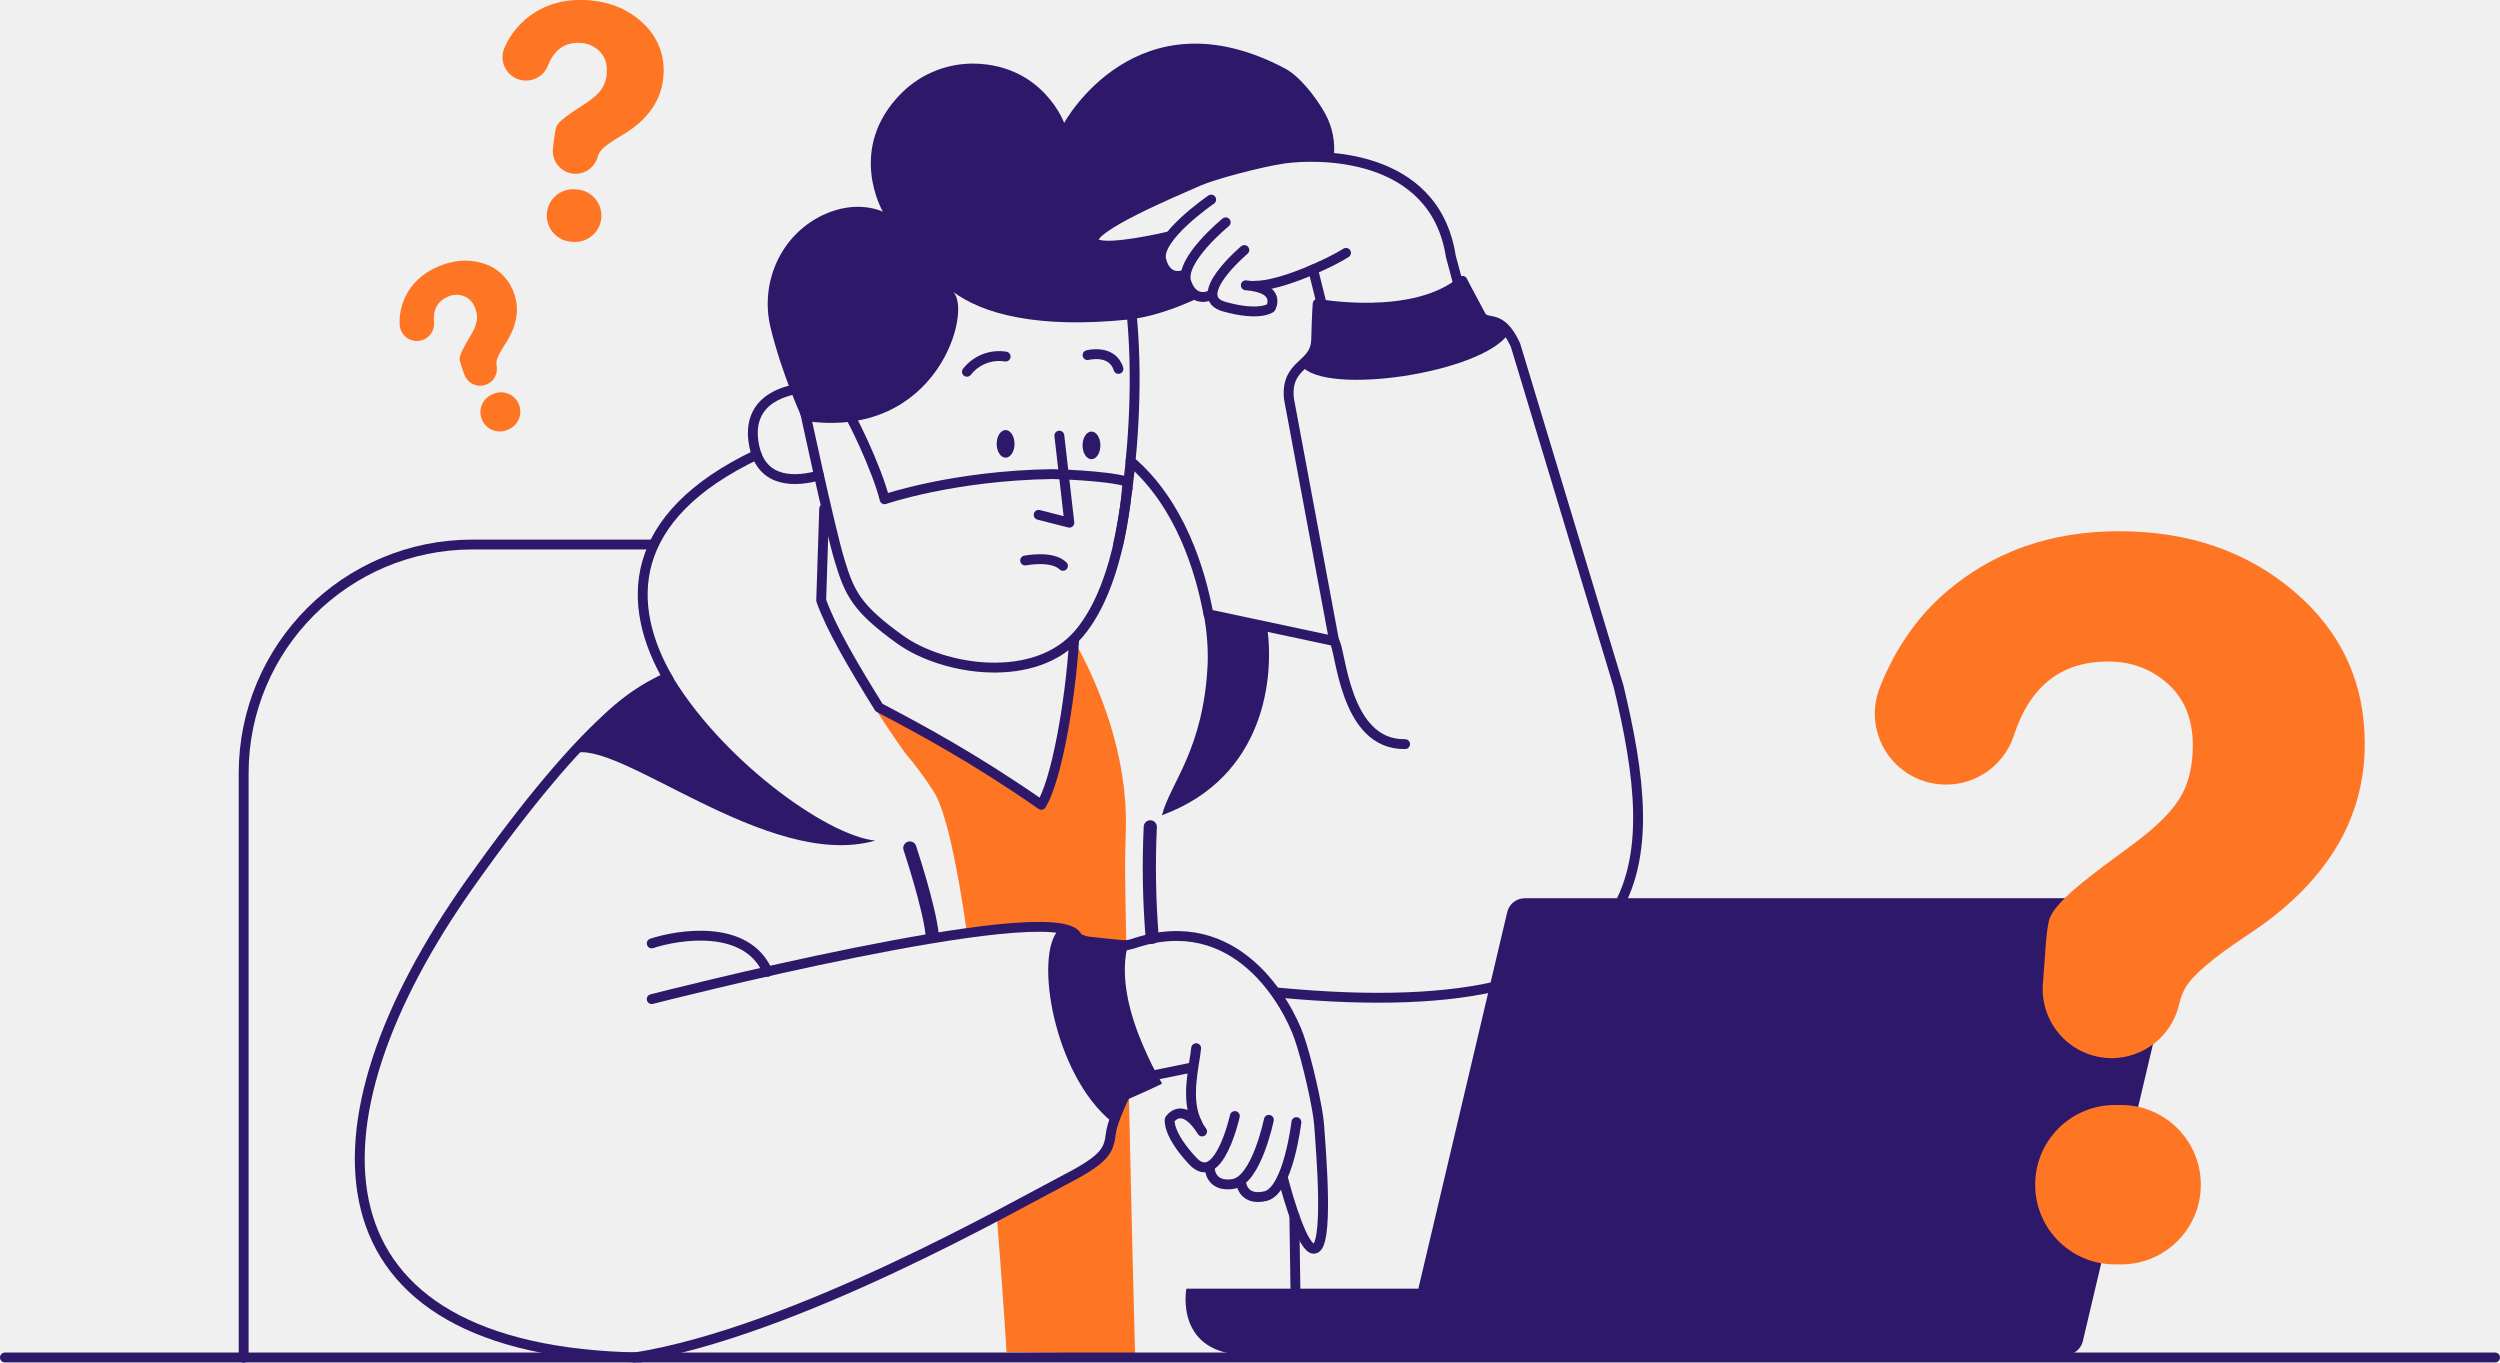
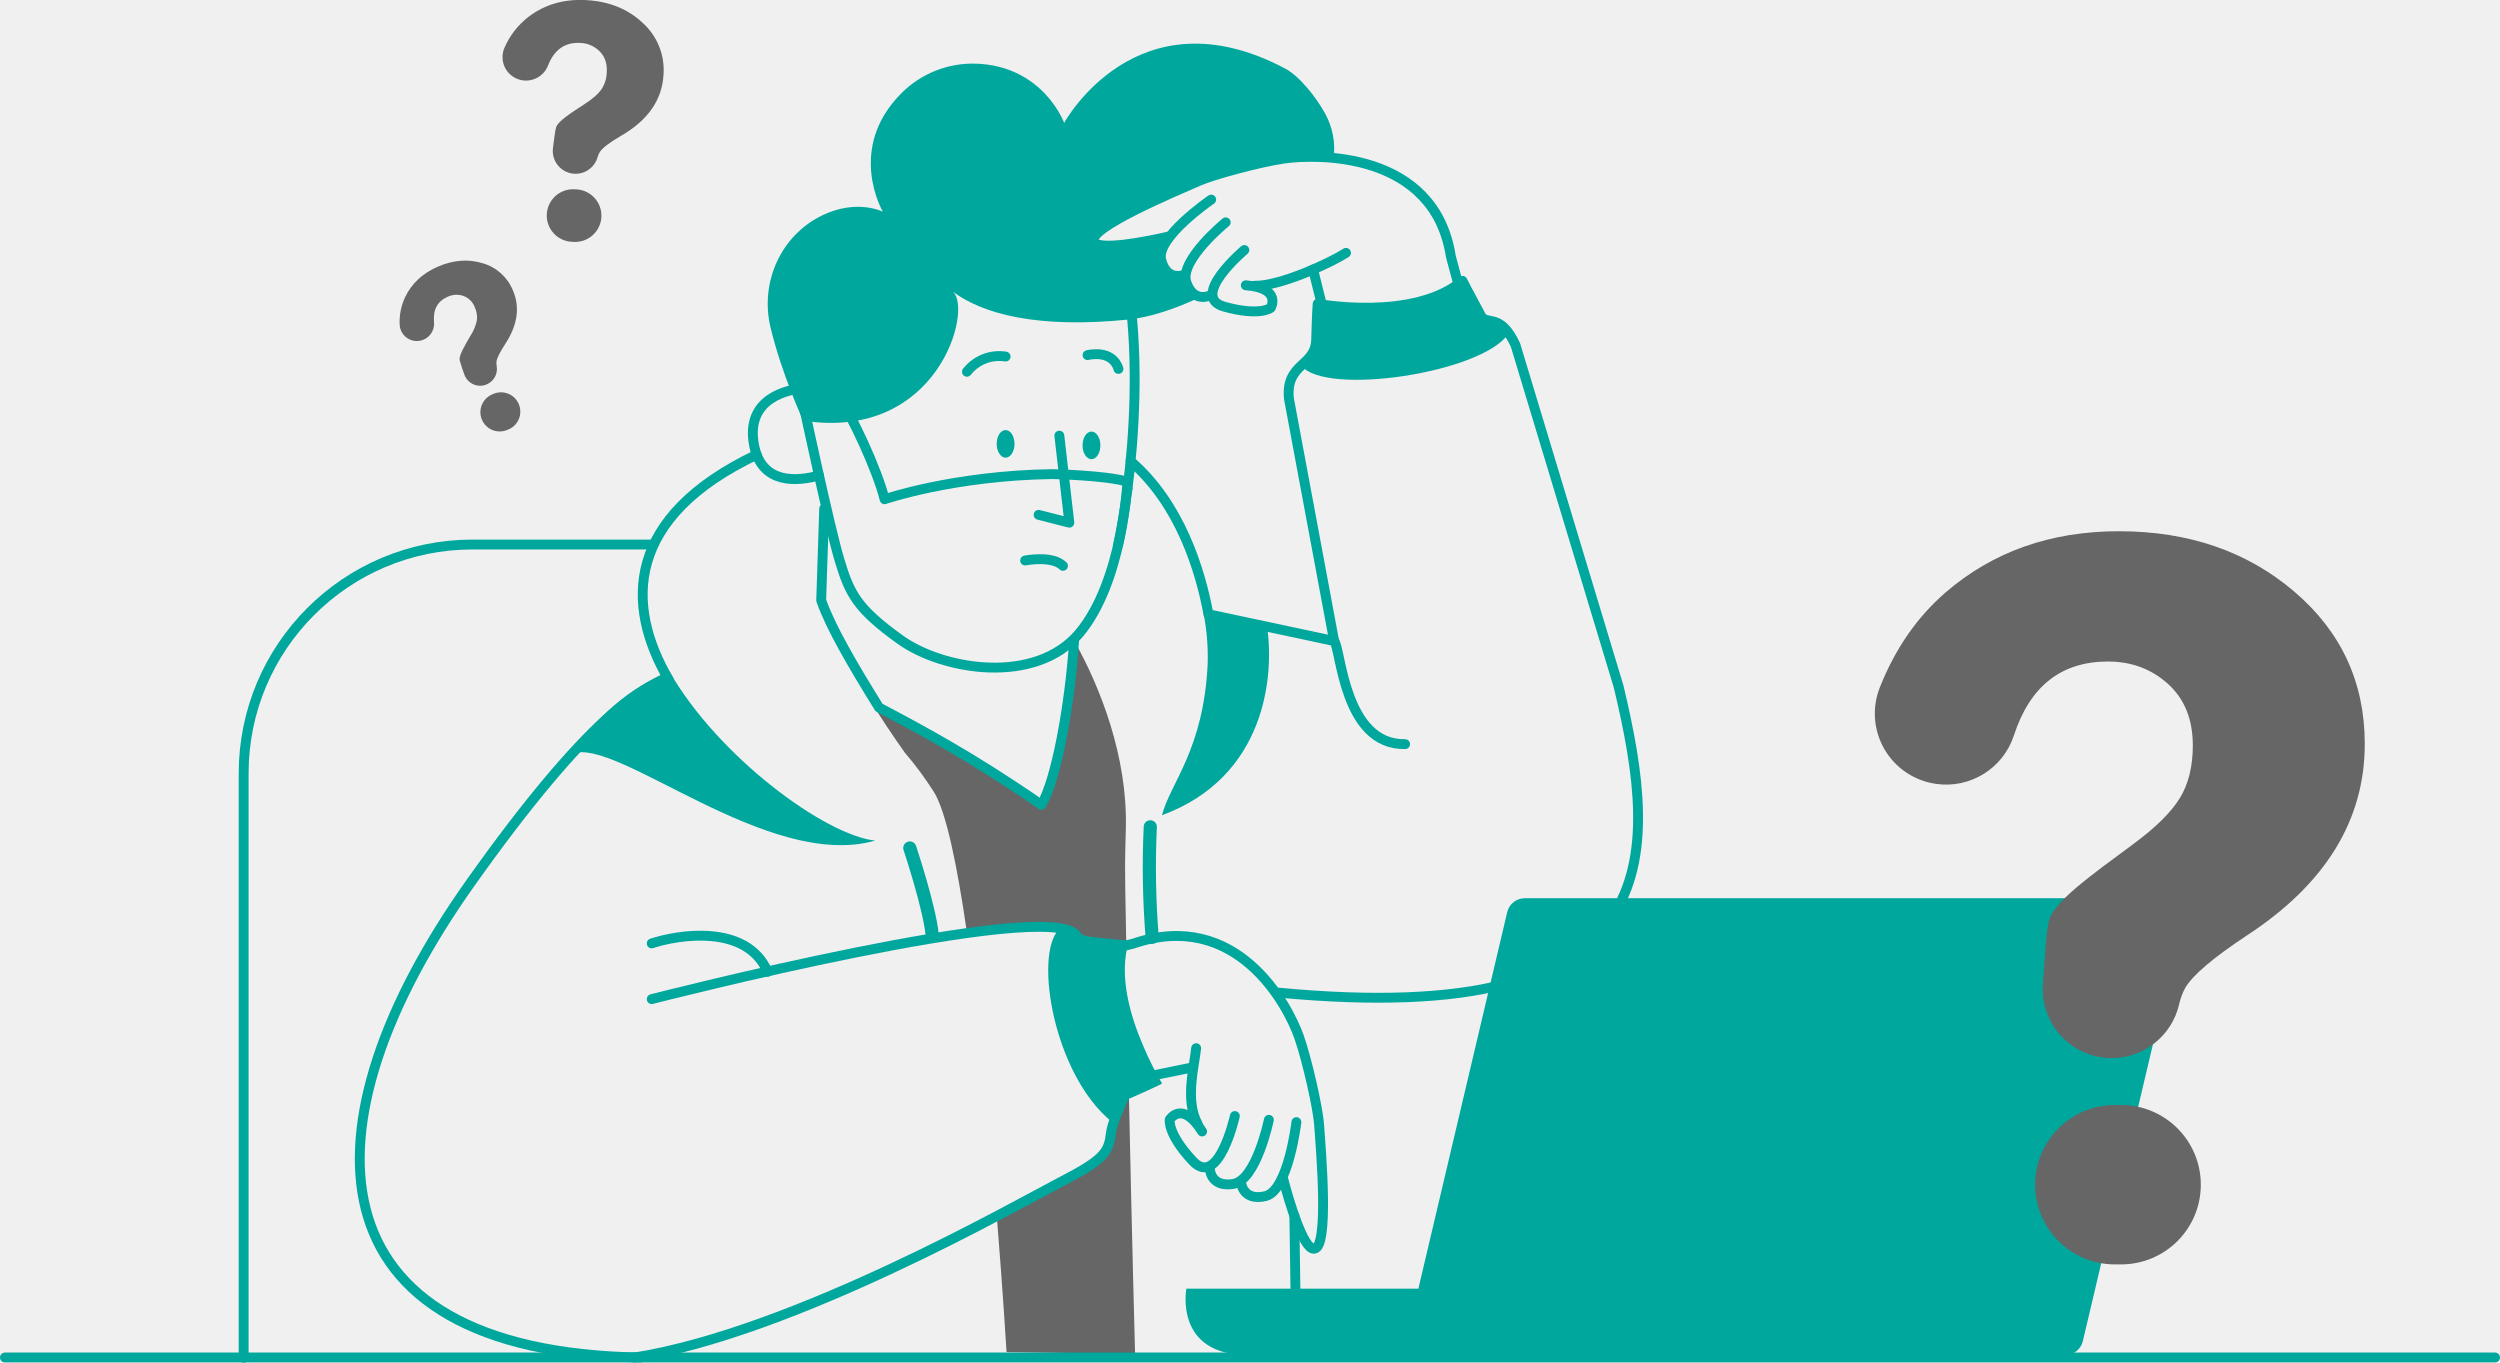
<svg xmlns="http://www.w3.org/2000/svg" id="outline" viewBox="0 0 1519.44 828.23">
  <g id="FAQ">
-     <path id="chair" d="M388.82,944.62V589.43A139.08,139.08,0,0,1,527.9,450.35H636.83" transform="translate(-240.73 -119.4)" style="fill:none;stroke:#2e186a;stroke-linecap:round;stroke-linejoin:round;stroke-width:6px" />
+     <path id="chair" d="M388.82,944.62V589.43A139.08,139.08,0,0,1,527.9,450.35H636.83" transform="translate(-240.73 -119.4)" style="fill:none;stroke: #00A79D;stroke-linecap:round;stroke-linejoin:round;stroke-width:6px" />
    <g id="man">
      <g id="hoodie">
-         <path d="M793.69,634.79s11.87,35.56,13.61,52.76" transform="translate(-240.73 -119.4)" style="fill:none;stroke:#2e186a;stroke-linecap:round;stroke-linejoin:round;stroke-width:8px" />
-         <path d="M939.85,621.93A524.19,524.19,0,0,0,941,689.06" transform="translate(-240.73 -119.4)" style="fill:none;stroke:#2e186a;stroke-linecap:round;stroke-linejoin:round;stroke-width:8px" />
-         <path d="M1051.59,509c4.19,4.27,5.74,63.34,43.12,62.66" transform="translate(-240.73 -119.4)" style="fill:none;stroke:#2e186a;stroke-linecap:round;stroke-linejoin:round;stroke-width:6px" />
-         <path id="shape" d="M647.4,527.22c-16.39,7.23-40,21.28-59,50.37,26.78-11,118.93,71.41,184.25,52.71C742.28,627.09,677.19,579.35,647.4,527.22Z" transform="translate(-240.73 -119.4)" style="fill:#2e186a" />
-         <path d="M700.61,395.75c-79.26,37.73-80.34,90.76-53.4,136.87-14.15,2.23-48.37,21.49-120.79,123.76C422.16,803.59,427.16,941,630,944.45" transform="translate(-240.73 -119.4)" style="fill:none;stroke:#2e186a;stroke-linecap:round;stroke-linejoin:round;stroke-width:6px" />
-         <path d="M1017.49,723.25l0-.58c238.93,22.7,232-81.37,207-186l-62.68-207.54c-9.24-20.18-17.52-11.54-21-17.85-8-14.74-11.24-21.22-11.24-21.22-29.36,24.88-88,14-88,14s-.49,5.37-.9,21.79-18.71,14-16.56,35.82L1051.59,509l-76.4-16.29c-4.89-26.75-17.36-67.34-47.32-93" transform="translate(-240.73 -119.4)" style="fill:none;stroke:#2e186a;stroke-linecap:round;stroke-linejoin:round;stroke-width:6px" />
-         <line x1="787.92" y1="824.52" x2="786.68" y2="738.98" style="fill:none;stroke:#2e186a;stroke-linecap:round;stroke-linejoin:round;stroke-width:6px" />
-         <path id="shape-2" data-name="shape" d="M1010.83,500.34c-12.07-5-28.15-6.87-38.69-8.57a139.59,139.59,0,0,1,2.61,30.47c-2.28,52.68-22.89,73.24-27.8,92.64C1010.3,591.53,1015.24,529.75,1010.83,500.34Z" transform="translate(-240.73 -119.4)" style="fill:#2e186a" />
+         <path d="M793.69,634.79s11.87,35.56,13.61,52.76" transform="translate(-240.73 -119.4)" style="fill:none;stroke: #00A79D;stroke-linecap:round;stroke-linejoin:round;stroke-width:8px" />
+         <path d="M939.85,621.93A524.19,524.19,0,0,0,941,689.06" transform="translate(-240.73 -119.4)" style="fill:none;stroke: #00A79D;stroke-linecap:round;stroke-linejoin:round;stroke-width:8px" />
+         <path d="M1051.59,509c4.19,4.27,5.74,63.34,43.12,62.66" transform="translate(-240.73 -119.4)" style="fill:none;stroke: #00A79D;stroke-linecap:round;stroke-linejoin:round;stroke-width:6px" />
+         <path id="shape" d="M647.4,527.22c-16.39,7.23-40,21.28-59,50.37,26.78-11,118.93,71.41,184.25,52.71C742.28,627.09,677.19,579.35,647.4,527.22Z" transform="translate(-240.73 -119.4)" style="fill: #00A79D" />
+         <path d="M700.61,395.75c-79.26,37.73-80.34,90.76-53.4,136.87-14.15,2.23-48.37,21.49-120.79,123.76C422.16,803.59,427.16,941,630,944.45" transform="translate(-240.73 -119.4)" style="fill:none;stroke: #00A79D;stroke-linecap:round;stroke-linejoin:round;stroke-width:6px" />
+         <path d="M1017.49,723.25l0-.58c238.93,22.7,232-81.37,207-186l-62.68-207.54c-9.24-20.18-17.52-11.54-21-17.85-8-14.74-11.24-21.22-11.24-21.22-29.36,24.88-88,14-88,14s-.49,5.37-.9,21.79-18.71,14-16.56,35.82L1051.59,509l-76.4-16.29c-4.89-26.75-17.36-67.34-47.32-93" transform="translate(-240.73 -119.4)" style="fill:none;stroke: #00A79D;stroke-linecap:round;stroke-linejoin:round;stroke-width:6px" />
+         <line x1="787.92" y1="824.52" x2="786.68" y2="738.98" style="fill:none;stroke: #00A79D;stroke-linecap:round;stroke-linejoin:round;stroke-width:6px" />
+         <path id="shape-2" data-name="shape" d="M1010.83,500.34c-12.07-5-28.15-6.87-38.69-8.57a139.59,139.59,0,0,1,2.61,30.47c-2.28,52.68-22.89,73.24-27.8,92.64C1010.3,591.53,1015.24,529.75,1010.83,500.34Z" transform="translate(-240.73 -119.4)" style="fill: #00A79D" />
      </g>
      <g id="shirt">
-         <path d="M915.87,808.26c-1.33,11.15-3.89,15.82-29.94,29.22-6.66,3.43-20.66,10.85-39.44,20.25,3.89,48.1,6,83.47,6,83.47l78.11,1.09s-2.16-80.39-3.85-162.07C922.42,789,916.68,801.49,915.87,808.26Z" transform="translate(-240.73 -119.4)" style="fill:#fe7624" />
-         <path d="M925,622.38c1-43.1-15.5-85.36-31.45-113.65-2.57,39.35-10.94,84.95-19.9,99.82-42-29.13-73.5-45.83-98.67-59.13-15.92-25.65-29.34-48.52-35.15-65.11.08-2.51.16-5.06.24-7.62l-2.73.27c7,23.07,22.09,55.87,53.35,99.93a208.34,208.34,0,0,1,17.51,23.62h0c7.47,11.69,14.3,44.76,20.25,86,34.77-4.82,61.71-5.77,66.6,1.64l30.21,5.78C924.15,636.34,924.48,645.92,925,622.38Z" transform="translate(-240.73 -119.4)" style="fill:#fe7624" />
+         <path d="M915.87,808.26c-1.33,11.15-3.89,15.82-29.94,29.22-6.66,3.43-20.66,10.85-39.44,20.25,3.89,48.1,6,83.47,6,83.47l78.11,1.09s-2.16-80.39-3.85-162.07C922.42,789,916.68,801.49,915.87,808.26Z" transform="translate(-240.73 -119.4)" style="fill:#666666" />
+         <path d="M925,622.38c1-43.1-15.5-85.36-31.45-113.65-2.57,39.35-10.94,84.95-19.9,99.82-42-29.13-73.5-45.83-98.67-59.13-15.92-25.65-29.34-48.52-35.15-65.11.08-2.51.16-5.06.24-7.62l-2.73.27c7,23.07,22.09,55.87,53.35,99.93a208.34,208.34,0,0,1,17.51,23.62h0c7.47,11.69,14.3,44.76,20.25,86,34.77-4.82,61.71-5.77,66.6,1.64l30.21,5.78C924.15,636.34,924.48,645.92,925,622.38Z" transform="translate(-240.73 -119.4)" style="fill:#666666" />
      </g>
      <g id="hand_II" data-name="hand II">
        <g id="hand_II-2" data-name="hand II">
-           <line x1="724.49" y1="648.79" x2="678.02" y2="658.3" style="fill:none;stroke:#2e186a;stroke-linecap:round;stroke-linejoin:round;stroke-width:6px" />
-           <path d="M1020.36,834.92c3.9,15,12.52,43.86,19.05,43.46,9.2-.57,4.28-58.18,3-75.86-.63-9.07-7-38.25-12.19-53-6.8-19.29-37.74-78.06-100.68-56.62L884.1,704" transform="translate(-240.73 -119.4)" style="fill:none;stroke:#2e186a;stroke-linecap:round;stroke-linejoin:round;stroke-width:6px" />
-           <path d="M967.73,756.47c-1,10.22-7,31.74.84,45.87" transform="translate(-240.73 -119.4)" style="fill:none;stroke:#2e186a;stroke-linecap:round;stroke-linejoin:round;stroke-width:6px" />
-           <path d="M1028.65,801.4s-4.91,41.78-18.87,45-14.85-8.56-14.85-8.56" transform="translate(-240.73 -119.4)" style="fill:none;stroke:#2e186a;stroke-linecap:round;stroke-linejoin:round;stroke-width:6px" />
-           <path d="M1011.91,800s-7.55,36.82-21.71,39S976,829.36,976,829.36" transform="translate(-240.73 -119.4)" style="fill:none;stroke:#2e186a;stroke-linecap:round;stroke-linejoin:round;stroke-width:6px" />
-           <path d="M991.24,797.7s-9.8,44.14-25.51,27.41-14.07-25.27-14.07-25.27,7.57-12.13,19.68,7.24" transform="translate(-240.73 -119.4)" style="fill:none;stroke:#2e186a;stroke-linecap:round;stroke-linejoin:round;stroke-width:6px" />
+           <line x1="724.49" y1="648.79" x2="678.02" y2="658.3" style="fill:none;stroke: #00A79D;stroke-linecap:round;stroke-linejoin:round;stroke-width:6px" />
+           <path d="M1020.36,834.92c3.9,15,12.52,43.86,19.05,43.46,9.2-.57,4.28-58.18,3-75.86-.63-9.07-7-38.25-12.19-53-6.8-19.29-37.74-78.06-100.68-56.62L884.1,704" transform="translate(-240.73 -119.4)" style="fill:none;stroke: #00A79D;stroke-linecap:round;stroke-linejoin:round;stroke-width:6px" />
+           <path d="M967.73,756.47c-1,10.22-7,31.74.84,45.87" transform="translate(-240.73 -119.4)" style="fill:none;stroke: #00A79D;stroke-linecap:round;stroke-linejoin:round;stroke-width:6px" />
+           <path d="M1028.65,801.4s-4.91,41.78-18.87,45-14.85-8.56-14.85-8.56" transform="translate(-240.73 -119.4)" style="fill:none;stroke: #00A79D;stroke-linecap:round;stroke-linejoin:round;stroke-width:6px" />
+           <path d="M1011.91,800s-7.55,36.82-21.71,39S976,829.36,976,829.36" transform="translate(-240.73 -119.4)" style="fill:none;stroke: #00A79D;stroke-linecap:round;stroke-linejoin:round;stroke-width:6px" />
+           <path d="M991.24,797.7s-9.8,44.14-25.51,27.41-14.07-25.27-14.07-25.27,7.57-12.13,19.68,7.24" transform="translate(-240.73 -119.4)" style="fill:none;stroke: #00A79D;stroke-linecap:round;stroke-linejoin:round;stroke-width:6px" />
        </g>
-         <path id="welt_II" data-name="welt II" d="M916.5,801.24c-35.35-28.69-47.34-100.92-32.4-116.72.6-5,12.08,3.45,19,4.22,16.7,1.86,23.9,2.36,23.9,2.36-6.77,20.83.77,46,8.52,63.91a195.65,195.65,0,0,0,11.52,23c-1.33.67-6.7,3.32-19.47,8.92C920.21,790.2,918.66,795.72,916.5,801.24Z" transform="translate(-240.73 -119.4)" style="fill:#2e186a" />
-         <path d="M636.83,692.78c15.62-5.18,57.64-12.33,70.46,17.27" transform="translate(-240.73 -119.4)" style="fill:none;stroke:#2e186a;stroke-linecap:round;stroke-linejoin:round;stroke-width:6px" />
-         <path id="lines" d="M636.83,726.64s242.55-62.3,258.24-38.52l36.82,82.35s-14.69,26.65-16,37.79-3.89,15.82-29.94,29.22-162.2,91.62-259.79,107" transform="translate(-240.73 -119.4)" style="fill:none;stroke:#2e186a;stroke-linecap:round;stroke-linejoin:round;stroke-width:6px" />
+         <path id="welt_II" data-name="welt II" d="M916.5,801.24c-35.35-28.69-47.34-100.92-32.4-116.72.6-5,12.08,3.45,19,4.22,16.7,1.86,23.9,2.36,23.9,2.36-6.77,20.83.77,46,8.52,63.91a195.65,195.65,0,0,0,11.52,23c-1.33.67-6.7,3.32-19.47,8.92C920.21,790.2,918.66,795.72,916.5,801.24Z" transform="translate(-240.73 -119.4)" style="fill: #00A79D" />
+         <path d="M636.83,692.78c15.62-5.18,57.64-12.33,70.46,17.27" transform="translate(-240.73 -119.4)" style="fill:none;stroke: #00A79D;stroke-linecap:round;stroke-linejoin:round;stroke-width:6px" />
+         <path id="lines" d="M636.83,726.64s242.55-62.3,258.24-38.52l36.82,82.35s-14.69,26.65-16,37.79-3.89,15.82-29.94,29.22-162.2,91.62-259.79,107" transform="translate(-240.73 -119.4)" style="fill:none;stroke: #00A79D;stroke-linecap:round;stroke-linejoin:round;stroke-width:6px" />
      </g>
      <g id="head">
-         <path id="neck" d="M741.65,428.6c-.52,15.6-1.23,36.72-1.82,55.71,5.81,16.59,19.23,39.46,35.15,65.11,25.17,13.3,56.64,30,98.67,59.13,9-14.87,17.33-60.47,19.9-99.82" transform="translate(-240.73 -119.4)" style="fill:none;stroke:#2e186a;stroke-linecap:round;stroke-linejoin:round;stroke-width:6px" />
-         <path id="ear" d="M728.86,355.37c-7.54.66-35.72,5.16-29.75,35,4.75,23.72,26.43,21.62,39.42,18" transform="translate(-240.73 -119.4)" style="fill:none;stroke:#2e186a;stroke-linecap:round;stroke-linejoin:round;stroke-width:6px" />
-         <path id="face" d="M927.3,299.52c5.34,40.73,2.87,84.45-1.3,117" transform="translate(-240.73 -119.4)" style="fill:none;stroke:#2e186a;stroke-linecap:round;stroke-linejoin:round;stroke-width:6px" />
-         <path id="face-2" data-name="face" d="M926,416.48c-1.76,13.7-3.82,25.4-5.72,34.06" transform="translate(-240.73 -119.4)" style="fill:none;stroke:#2e186a;stroke-linecap:round;stroke-linejoin:round;stroke-width:6px" />
-         <path id="beard" d="M751,362.53c6.3,6.37,23.22,43.16,27.35,60.31,0,0,41.88-14.41,101.87-15.29,0,0,32.71.67,45.75,4.63,0,0-2.83,60.73-29.35,92.18S814.06,527,787.76,508.09,757.11,480.17,751,459.94s-22.17-95.65-22.17-95.65Z" transform="translate(-240.73 -119.4)" style="fill:none;stroke:#2e186a;stroke-linecap:round;stroke-linejoin:round;stroke-width:6px" />
-         <path id="mouth" d="M863.78,460.06s16.35-3.26,23,3.25" transform="translate(-240.73 -119.4)" style="fill:#fff;stroke:#2e186a;stroke-linecap:round;stroke-linejoin:round;stroke-width:6px" />
-         <polyline id="nose" points="643.84 264.77 649.92 317.68 631.26 312.91" style="fill:none;stroke:#2e186a;stroke-linecap:round;stroke-linejoin:round;stroke-width:6px" />
-         <ellipse id="eye" cx="663.37" cy="270.69" rx="5.42" ry="8.39" style="fill:#2e186a" />
-         <ellipse id="eye_II" data-name="eye II" cx="611.18" cy="269.77" rx="5.42" ry="8.39" style="fill:#2e186a" />
-         <path id="brow_II" data-name="brow II" d="M828.41,345.36a24.84,24.84,0,0,1,23.52-9.25" transform="translate(-240.73 -119.4)" style="fill:none;stroke:#2e186a;stroke-linecap:round;stroke-linejoin:round;stroke-width:6px" />
-         <path id="brow" d="M901.71,335.23s15-3.9,18.79,8.39" transform="translate(-240.73 -119.4)" style="fill:none;stroke:#2e186a;stroke-linecap:round;stroke-linejoin:round;stroke-width:6px" />
-         <path id="hair" d="M961.77,290.94c-1.31-3.86.18-8.56,3-13.29l-.73-.82-3.39,9.51s-10.6,4.57-14.11-9c-1.08-4.15,1.37-9.21,5.28-14.23l-.12-.12c-14.74,3.42-43.57,9-46.17,3.19-3.67-8.2,48.34-30,64.18-36.94,8.12-3.56,36.21-11.27,51.35-13.46a131.69,131.69,0,0,1,30.23-.4,44.25,44.25,0,0,0-5.17-26.94c-4.92-9.06-15.17-22.53-24.28-27.36-90.3-47.89-134.34,33-134.34,33s-12.72-34.78-53.86-36a61.29,61.29,0,0,0-45.08,18c-33.7,33.77-11.24,72-11.24,72s-15.69-8-36.85,2.21c-25.28,12.23-38,40.86-31.42,68.17,7,29,19.86,56.61,19.86,56.61,82.15,12.72,103.16-67.95,91-78.36,18.23,13.48,51,22.51,106.52,16.92,12.71-1.28,28.33-6.26,44.17-13.86C967.53,299.43,964,297.4,961.77,290.94Z" transform="translate(-240.73 -119.4)" style="fill:#2e186a" />
+         <path id="neck" d="M741.65,428.6c-.52,15.6-1.23,36.72-1.82,55.71,5.81,16.59,19.23,39.46,35.15,65.11,25.17,13.3,56.64,30,98.67,59.13,9-14.87,17.33-60.47,19.9-99.82" transform="translate(-240.73 -119.4)" style="fill:none;stroke: #00A79D;stroke-linecap:round;stroke-linejoin:round;stroke-width:6px" />
+         <path id="ear" d="M728.86,355.37c-7.54.66-35.72,5.16-29.75,35,4.75,23.72,26.43,21.62,39.42,18" transform="translate(-240.73 -119.4)" style="fill:none;stroke: #00A79D;stroke-linecap:round;stroke-linejoin:round;stroke-width:6px" />
+         <path id="face" d="M927.3,299.52c5.34,40.73,2.87,84.45-1.3,117" transform="translate(-240.73 -119.4)" style="fill:none;stroke: #00A79D;stroke-linecap:round;stroke-linejoin:round;stroke-width:6px" />
+         <path id="face-2" data-name="face" d="M926,416.48c-1.76,13.7-3.82,25.4-5.72,34.06" transform="translate(-240.73 -119.4)" style="fill:none;stroke: #00A79D;stroke-linecap:round;stroke-linejoin:round;stroke-width:6px" />
+         <path id="beard" d="M751,362.53c6.3,6.37,23.22,43.16,27.35,60.31,0,0,41.88-14.41,101.87-15.29,0,0,32.71.67,45.75,4.63,0,0-2.83,60.73-29.35,92.18S814.06,527,787.76,508.09,757.11,480.17,751,459.94s-22.17-95.65-22.17-95.65Z" transform="translate(-240.73 -119.4)" style="fill:none;stroke: #00A79D;stroke-linecap:round;stroke-linejoin:round;stroke-width:6px" />
+         <path id="mouth" d="M863.78,460.06s16.35-3.26,23,3.25" transform="translate(-240.73 -119.4)" style="fill:#fff;stroke: #00A79D;stroke-linecap:round;stroke-linejoin:round;stroke-width:6px" />
+         <polyline id="nose" points="643.84 264.77 649.92 317.68 631.26 312.91" style="fill:none;stroke: #00A79D;stroke-linecap:round;stroke-linejoin:round;stroke-width:6px" />
+         <ellipse id="eye" cx="663.37" cy="270.69" rx="5.42" ry="8.39" style="fill: #00A79D" />
+         <ellipse id="eye_II" data-name="eye II" cx="611.18" cy="269.77" rx="5.42" ry="8.39" style="fill: #00A79D" />
+         <path id="brow_II" data-name="brow II" d="M828.41,345.36a24.84,24.84,0,0,1,23.52-9.25" transform="translate(-240.73 -119.4)" style="fill:none;stroke: #00A79D;stroke-linecap:round;stroke-linejoin:round;stroke-width:6px" />
+         <path id="brow" d="M901.71,335.23s15-3.9,18.79,8.39" transform="translate(-240.73 -119.4)" style="fill:none;stroke: #00A79D;stroke-linecap:round;stroke-linejoin:round;stroke-width:6px" />
+         <path id="hair" d="M961.77,290.94c-1.31-3.86.18-8.56,3-13.29l-.73-.82-3.39,9.51s-10.6,4.57-14.11-9c-1.08-4.15,1.37-9.21,5.28-14.23l-.12-.12c-14.74,3.42-43.57,9-46.17,3.19-3.67-8.2,48.34-30,64.18-36.94,8.12-3.56,36.21-11.27,51.35-13.46a131.69,131.69,0,0,1,30.23-.4,44.25,44.25,0,0,0-5.17-26.94c-4.92-9.06-15.17-22.53-24.28-27.36-90.3-47.89-134.34,33-134.34,33s-12.72-34.78-53.86-36a61.29,61.29,0,0,0-45.08,18c-33.7,33.77-11.24,72-11.24,72s-15.69-8-36.85,2.21c-25.28,12.23-38,40.86-31.42,68.17,7,29,19.86,56.61,19.86,56.61,82.15,12.72,103.16-67.95,91-78.36,18.23,13.48,51,22.51,106.52,16.92,12.71-1.28,28.33-6.26,44.17-13.86C967.53,299.43,964,297.4,961.77,290.94Z" transform="translate(-240.73 -119.4)" style="fill: #00A79D" />
      </g>
      <g id="hand">
        <g id="hand-2" data-name="hand">
-           <polyline points="798.07 163.8 811.14 216.41 885.39 194.45" style="fill:none;stroke:#2e186a;stroke-linecap:round;stroke-linejoin:round;stroke-width:6px" />
-           <path d="M951.65,263c-14.74,3.42-43.57,9-46.17,3.19-3.67-8.2,48.34-30,64.18-36.94,8.12-3.56,36.21-11.27,51.35-13.46,19.75-2.85,91.55-4.67,101.5,59.42l10.63,39.63-70.61,20.93" transform="translate(-240.73 -119.4)" style="fill:none;stroke:#2e186a;stroke-linecap:round;stroke-linejoin:round;stroke-width:6px" />
-           <path d="M1058.79,273.08c-8.37,5.52-39.79,20.38-55.55,20" transform="translate(-240.73 -119.4)" style="fill:none;stroke:#2e186a;stroke-linecap:round;stroke-linejoin:round;stroke-width:6px" />
-           <path d="M976.86,240.7S943,263.84,946.49,277.38s14.11,9,14.11,9" transform="translate(-240.73 -119.4)" style="fill:none;stroke:#2e186a;stroke-linecap:round;stroke-linejoin:round;stroke-width:6px" />
-           <path d="M985.68,254.52s-28.41,23.18-23.91,36.42,14.74,7.89,14.74,7.89" transform="translate(-240.73 -119.4)" style="fill:none;stroke:#2e186a;stroke-linecap:round;stroke-linejoin:round;stroke-width:6px" />
-           <path d="M997,271.36s-33.72,28.43-12.15,34.44,28.2.72,28.2.72,7.06-12-15.16-13.73" transform="translate(-240.73 -119.4)" style="fill:none;stroke:#2e186a;stroke-linecap:round;stroke-linejoin:round;stroke-width:6px" />
+           <polyline points="798.07 163.8 811.14 216.41 885.39 194.45" style="fill:none;stroke: #00A79D;stroke-linecap:round;stroke-linejoin:round;stroke-width:6px" />
+           <path d="M951.65,263c-14.74,3.42-43.57,9-46.17,3.19-3.67-8.2,48.34-30,64.18-36.94,8.12-3.56,36.21-11.27,51.35-13.46,19.75-2.85,91.55-4.67,101.5,59.42l10.63,39.63-70.61,20.93" transform="translate(-240.73 -119.4)" style="fill:none;stroke: #00A79D;stroke-linecap:round;stroke-linejoin:round;stroke-width:6px" />
+           <path d="M1058.79,273.08c-8.37,5.52-39.79,20.38-55.55,20" transform="translate(-240.73 -119.4)" style="fill:none;stroke: #00A79D;stroke-linecap:round;stroke-linejoin:round;stroke-width:6px" />
+           <path d="M976.86,240.7S943,263.84,946.49,277.38s14.11,9,14.11,9" transform="translate(-240.73 -119.4)" style="fill:none;stroke: #00A79D;stroke-linecap:round;stroke-linejoin:round;stroke-width:6px" />
+           <path d="M985.68,254.52s-28.41,23.18-23.91,36.42,14.74,7.89,14.74,7.89" transform="translate(-240.73 -119.4)" style="fill:none;stroke: #00A79D;stroke-linecap:round;stroke-linejoin:round;stroke-width:6px" />
+           <path d="M997,271.36s-33.72,28.43-12.15,34.44,28.2.72,28.2.72,7.06-12-15.16-13.73" transform="translate(-240.73 -119.4)" style="fill:none;stroke: #00A79D;stroke-linecap:round;stroke-linejoin:round;stroke-width:6px" />
        </g>
-         <path id="welt" d="M1031.64,341.57c14.18,18.81,110.32,4.64,126.14-19.66-7.58-10.4-13.62-4.47-17-10.61-8-14.74-11.24-21.22-11.24-21.22-16.71,14.16-42.9,16.74-62.37,16.34a194.57,194.57,0,0,1-25.68-1.93c-.12,1.48-.53,7.46-.87,21.4C1040.44,334,1035.93,337.48,1031.64,341.57Z" transform="translate(-240.73 -119.4)" style="fill:#2e186a" />
+         <path id="welt" d="M1031.64,341.57c14.18,18.81,110.32,4.64,126.14-19.66-7.58-10.4-13.62-4.47-17-10.61-8-14.74-11.24-21.22-11.24-21.22-16.71,14.16-42.9,16.74-62.37,16.34a194.57,194.57,0,0,1-25.68-1.93c-.12,1.48-.53,7.46-.87,21.4C1040.44,334,1035.93,337.48,1031.64,341.57Z" transform="translate(-240.73 -119.4)" style="fill: #00A79D" />
      </g>
    </g>
-     <path id="laptop" d="M1556.3,665.32H1167.49a11,11,0,0,0-10.71,8.47l-54,228.82H961.79S954,943,999.53,943h496.38a11,11,0,0,0,10.71-8.47L1567,678.85A11,11,0,0,0,1556.3,665.32Z" transform="translate(-240.73 -119.4)" style="fill:#2e186a" />
+     <path id="laptop" d="M1556.3,665.32H1167.49a11,11,0,0,0-10.71,8.47l-54,228.82H961.79S954,943,999.53,943h496.38a11,11,0,0,0,10.71-8.47L1567,678.85A11,11,0,0,0,1556.3,665.32Z" transform="translate(-240.73 -119.4)" style="fill: #00A79D" />
    <g id="Question_marks" data-name="Question marks">
-       <path d="M1524.24,762.51a42,42,0,0,1-41.87-45.46c1.51-18.11,1.71-29.27,3.57-37.69,2.56-11.55,25-27.46,51-46.7q20.52-15.06,28.53-28t8-32.22q0-23.73-15.07-37.36t-36.55-13.62q-42.56,0-57.17,45.08a43.34,43.34,0,0,1-47.41,29.27h0a43.15,43.15,0,0,1-34-58.68q14-35.25,39.94-57.67,43.13-37.18,105.32-37.19,63.48,0,106.45,36.55t43,92.65q0,69.58-71.5,116.38-31.1,20.54-37.67,32.07a38.6,38.6,0,0,0-3.69,10,42.21,42.21,0,0,1-40.94,32.61Zm5.68,125.36h-3.85a48.41,48.41,0,0,1-48.41-48.42h0A48.41,48.41,0,0,1,1526.07,791h3.85a48.42,48.42,0,0,1,48.41,48.41h0A48.42,48.42,0,0,1,1529.92,887.87Z" transform="translate(-240.73 -119.4)" style="fill:#fe7624" />
-       <path d="M536.61,353A10.17,10.17,0,0,1,522.94,347a89,89,0,0,1-2.84-8.71c-.54-2.81,2.9-8.5,6.84-15.28a26.58,26.58,0,0,0,3.64-9,14.67,14.67,0,0,0-1.32-7.93,11.58,11.58,0,0,0-6.94-6.84,12.72,12.72,0,0,0-9.43.49q-9.45,4.09-8.36,15.51a10.48,10.48,0,0,1-7.71,11.06h0a10.44,10.44,0,0,1-13.19-9.76A35.2,35.2,0,0,1,487,299.88q6-12.4,19.81-18.39,14.1-6.12,27.16-2.13a28.19,28.19,0,0,1,18.46,16.44q6.69,15.45-4.68,32.73-4.94,7.55-5.28,10.74a9.56,9.56,0,0,0,.14,2.59A10.22,10.22,0,0,1,536.61,353Zm13.32,27.29-.85.37a11.72,11.72,0,0,1-15.41-6.09h0a11.71,11.71,0,0,1,6.09-15.41l.86-.37A11.71,11.71,0,0,1,556,364.92h0A11.72,11.72,0,0,1,549.93,380.33Z" transform="translate(-240.73 -119.4)" style="fill:#fe7624" />
-       <path d="M589.82,225a13.87,13.87,0,0,1-13-15.74c.83-5.95,1.1-9.62,1.87-12.36,1-3.76,8.72-8.6,17.67-14.46q7-4.6,9.92-8.73a19.88,19.88,0,0,0,3.23-10.47q.44-7.83-4.29-12.59a17.3,17.3,0,0,0-11.79-5.16q-14-.78-19.67,13.82a14.31,14.31,0,0,1-16.16,8.78h0a14.24,14.24,0,0,1-10.12-20,47.77,47.77,0,0,1,14.22-18.28q14.88-11.48,35.39-10.34,20.92,1.16,34.42,14A38.45,38.45,0,0,1,644,164.82q-1.28,22.92-25.69,37.05-10.63,6.19-13,9.88A12.66,12.66,0,0,0,603.9,215a13.91,13.91,0,0,1-14.08,10Zm-.42,41.43-1.27-.07a16,16,0,0,1-15.07-16.84h0a16,16,0,0,1,16.84-15.08l1.27.07a16,16,0,0,1,15.07,16.84h0A16,16,0,0,1,589.4,266.42Z" transform="translate(-240.73 -119.4)" style="fill:#fe7624" />
+       <path d="M1524.24,762.51a42,42,0,0,1-41.87-45.46c1.51-18.11,1.71-29.27,3.57-37.69,2.56-11.55,25-27.46,51-46.7q20.52-15.06,28.53-28t8-32.22q0-23.73-15.07-37.36t-36.55-13.62q-42.56,0-57.17,45.08a43.34,43.34,0,0,1-47.41,29.27h0a43.15,43.15,0,0,1-34-58.68q14-35.25,39.94-57.67,43.13-37.18,105.32-37.19,63.48,0,106.45,36.55t43,92.65q0,69.58-71.5,116.38-31.1,20.54-37.67,32.07a38.6,38.6,0,0,0-3.69,10,42.21,42.21,0,0,1-40.94,32.61Zm5.68,125.36h-3.85a48.41,48.41,0,0,1-48.41-48.42h0A48.41,48.41,0,0,1,1526.07,791h3.85a48.42,48.42,0,0,1,48.41,48.41h0A48.42,48.42,0,0,1,1529.92,887.87Z" transform="translate(-240.73 -119.4)" style="fill:#666666" />
+       <path d="M536.61,353A10.17,10.17,0,0,1,522.94,347a89,89,0,0,1-2.84-8.71c-.54-2.81,2.9-8.5,6.84-15.28a26.58,26.58,0,0,0,3.64-9,14.67,14.67,0,0,0-1.32-7.93,11.58,11.58,0,0,0-6.94-6.84,12.72,12.72,0,0,0-9.43.49q-9.45,4.09-8.36,15.51a10.48,10.48,0,0,1-7.71,11.06h0a10.44,10.44,0,0,1-13.19-9.76A35.2,35.2,0,0,1,487,299.88q6-12.4,19.81-18.39,14.1-6.12,27.16-2.13a28.19,28.19,0,0,1,18.46,16.44q6.69,15.45-4.68,32.73-4.94,7.55-5.28,10.74a9.56,9.56,0,0,0,.14,2.59A10.22,10.22,0,0,1,536.61,353Zm13.32,27.29-.85.37a11.72,11.72,0,0,1-15.41-6.09h0a11.71,11.71,0,0,1,6.09-15.41l.86-.37A11.71,11.71,0,0,1,556,364.92h0A11.72,11.72,0,0,1,549.93,380.33Z" transform="translate(-240.73 -119.4)" style="fill:#666666" />
+       <path d="M589.82,225a13.87,13.87,0,0,1-13-15.74c.83-5.95,1.1-9.62,1.87-12.36,1-3.76,8.72-8.6,17.67-14.46q7-4.6,9.92-8.73a19.88,19.88,0,0,0,3.23-10.47q.44-7.83-4.29-12.59a17.3,17.3,0,0,0-11.79-5.16q-14-.78-19.67,13.82a14.31,14.31,0,0,1-16.16,8.78h0a14.24,14.24,0,0,1-10.12-20,47.77,47.77,0,0,1,14.22-18.28q14.88-11.48,35.39-10.34,20.92,1.16,34.42,14A38.45,38.45,0,0,1,644,164.82q-1.28,22.92-25.69,37.05-10.63,6.19-13,9.88A12.66,12.66,0,0,0,603.9,215a13.91,13.91,0,0,1-14.08,10Zm-.42,41.43-1.27-.07a16,16,0,0,1-15.07-16.84h0a16,16,0,0,1,16.84-15.08l1.27.07a16,16,0,0,1,15.07,16.84h0A16,16,0,0,1,589.4,266.42Z" transform="translate(-240.73 -119.4)" style="fill:#666666" />
    </g>
-     <line id="line" x1="3" y1="825.05" x2="1516.44" y2="825.05" style="fill:none;stroke:#2e186a;stroke-linecap:round;stroke-linejoin:round;stroke-width:6px" />
+     <line id="line" x1="3" y1="825.05" x2="1516.44" y2="825.05" style="fill:none;stroke: #00A79D;stroke-linecap:round;stroke-linejoin:round;stroke-width:6px" />
  </g>
</svg>
